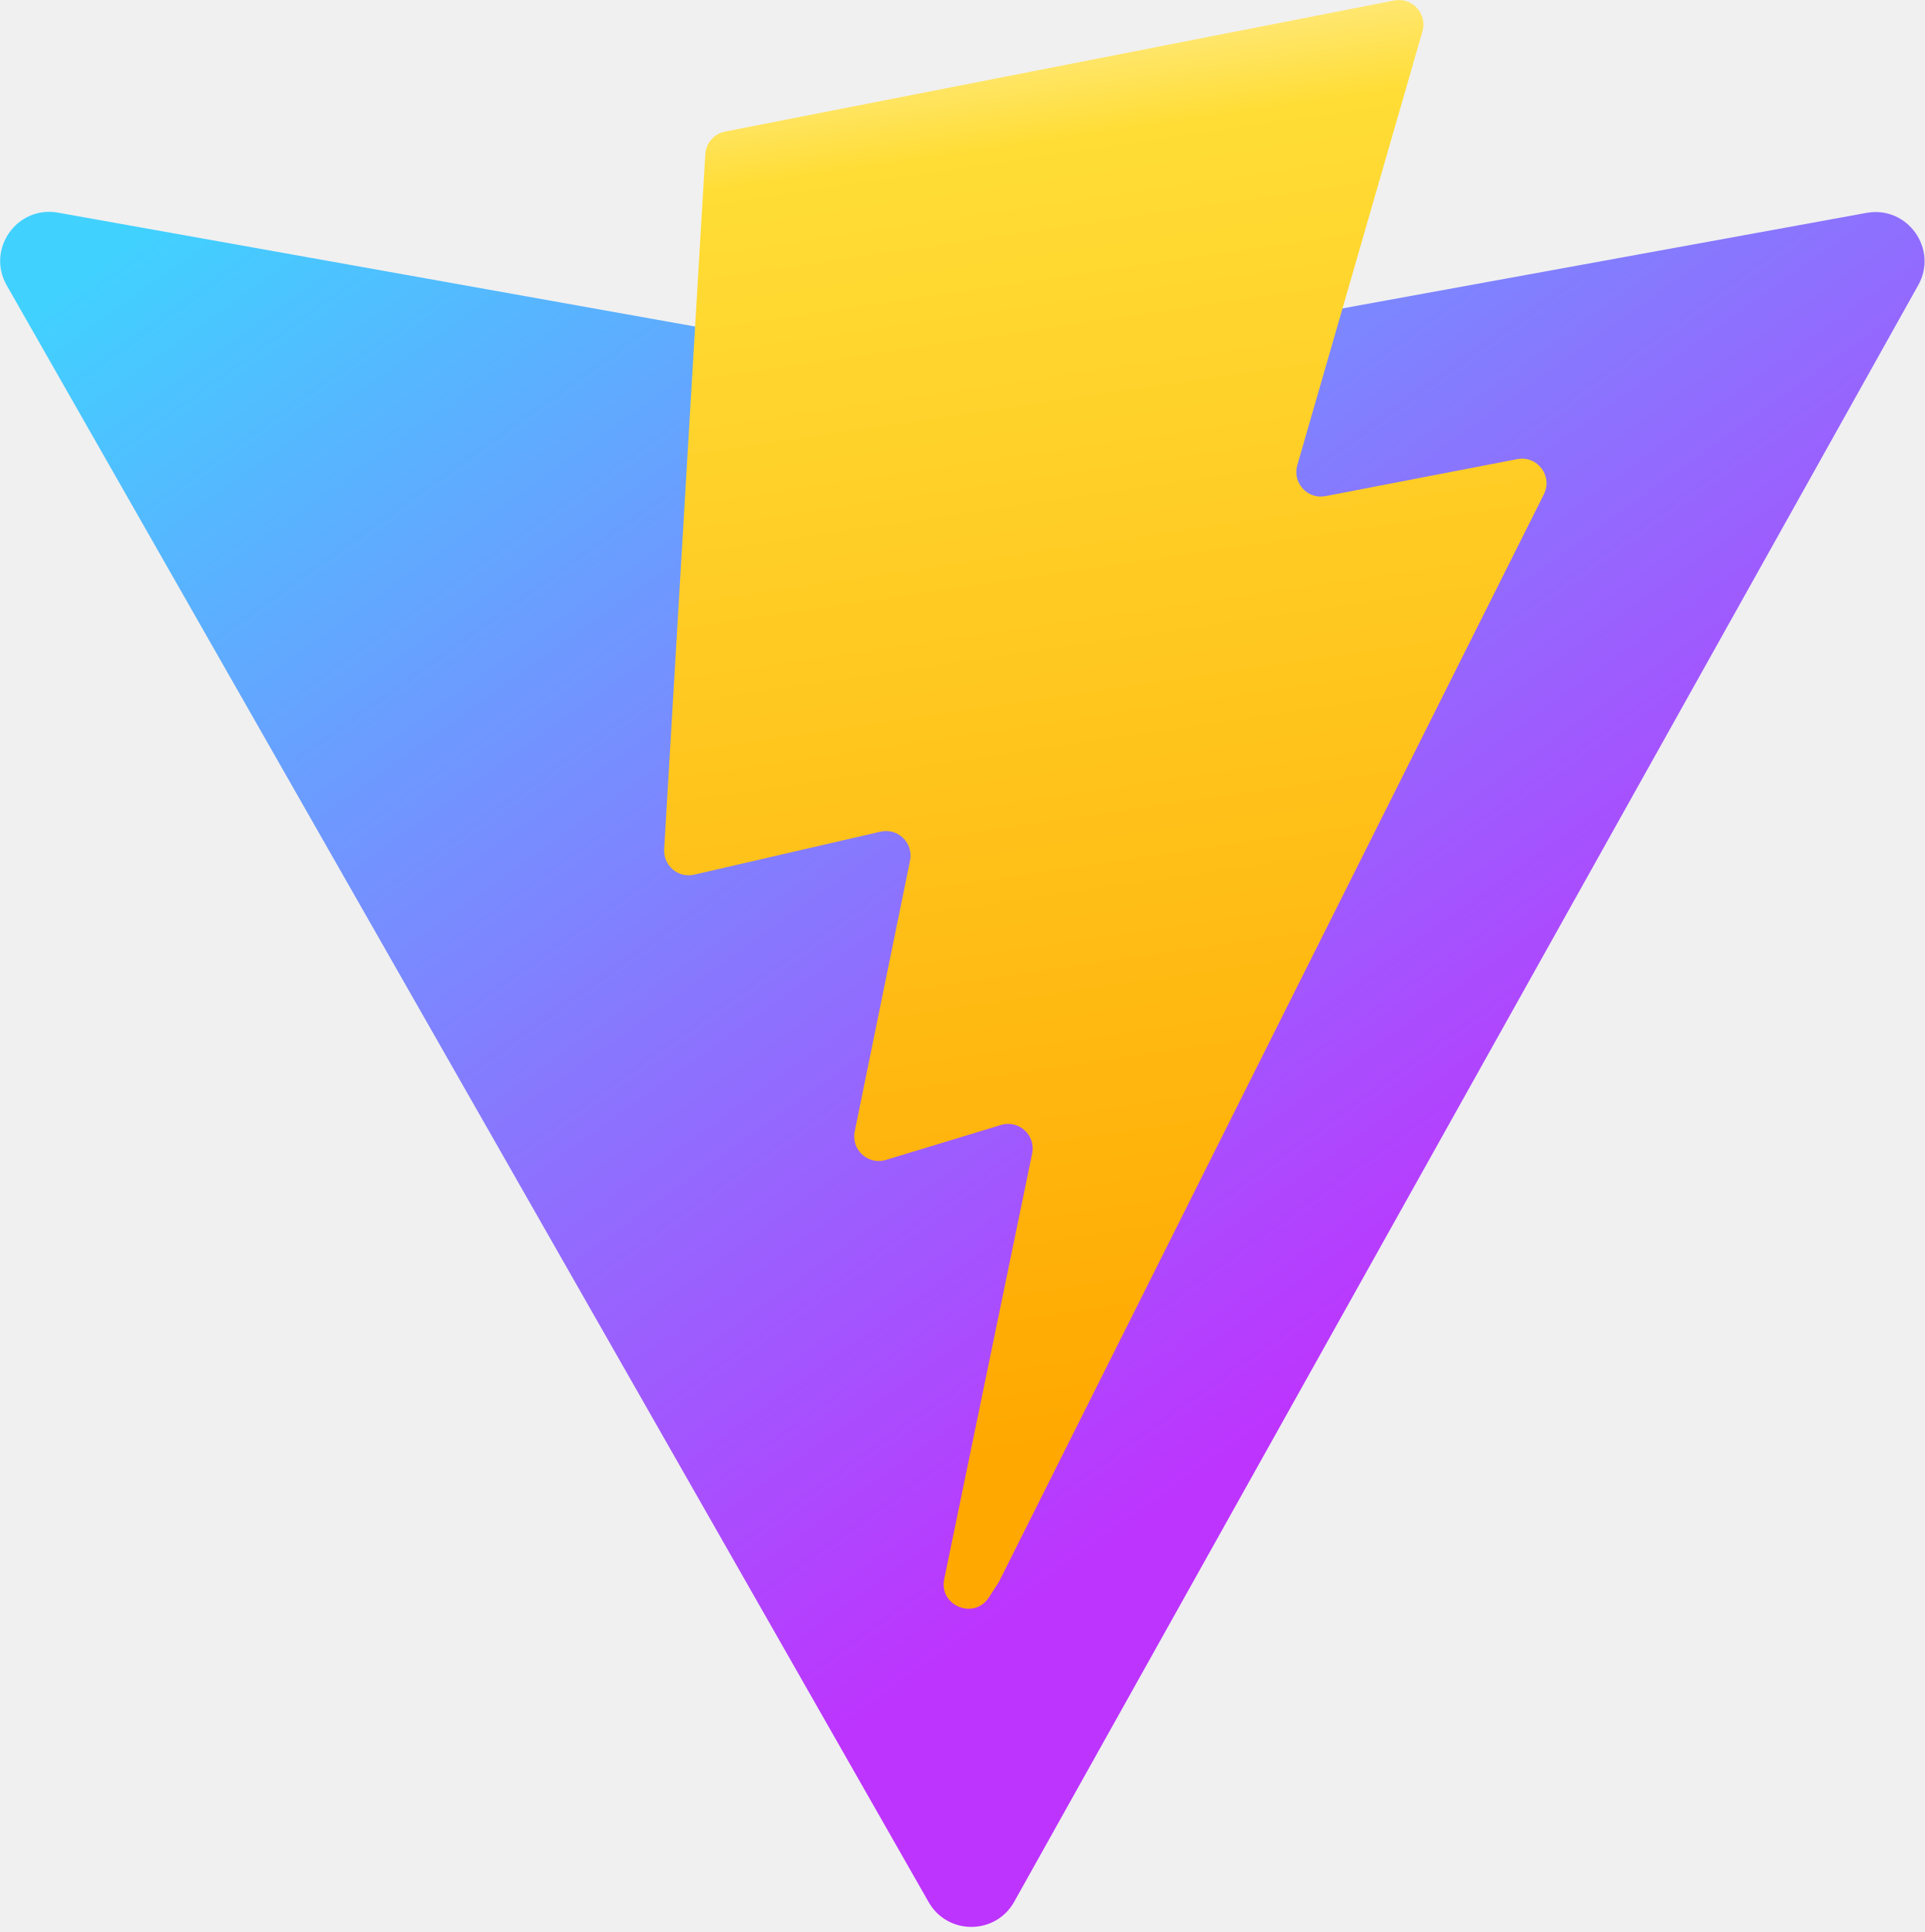
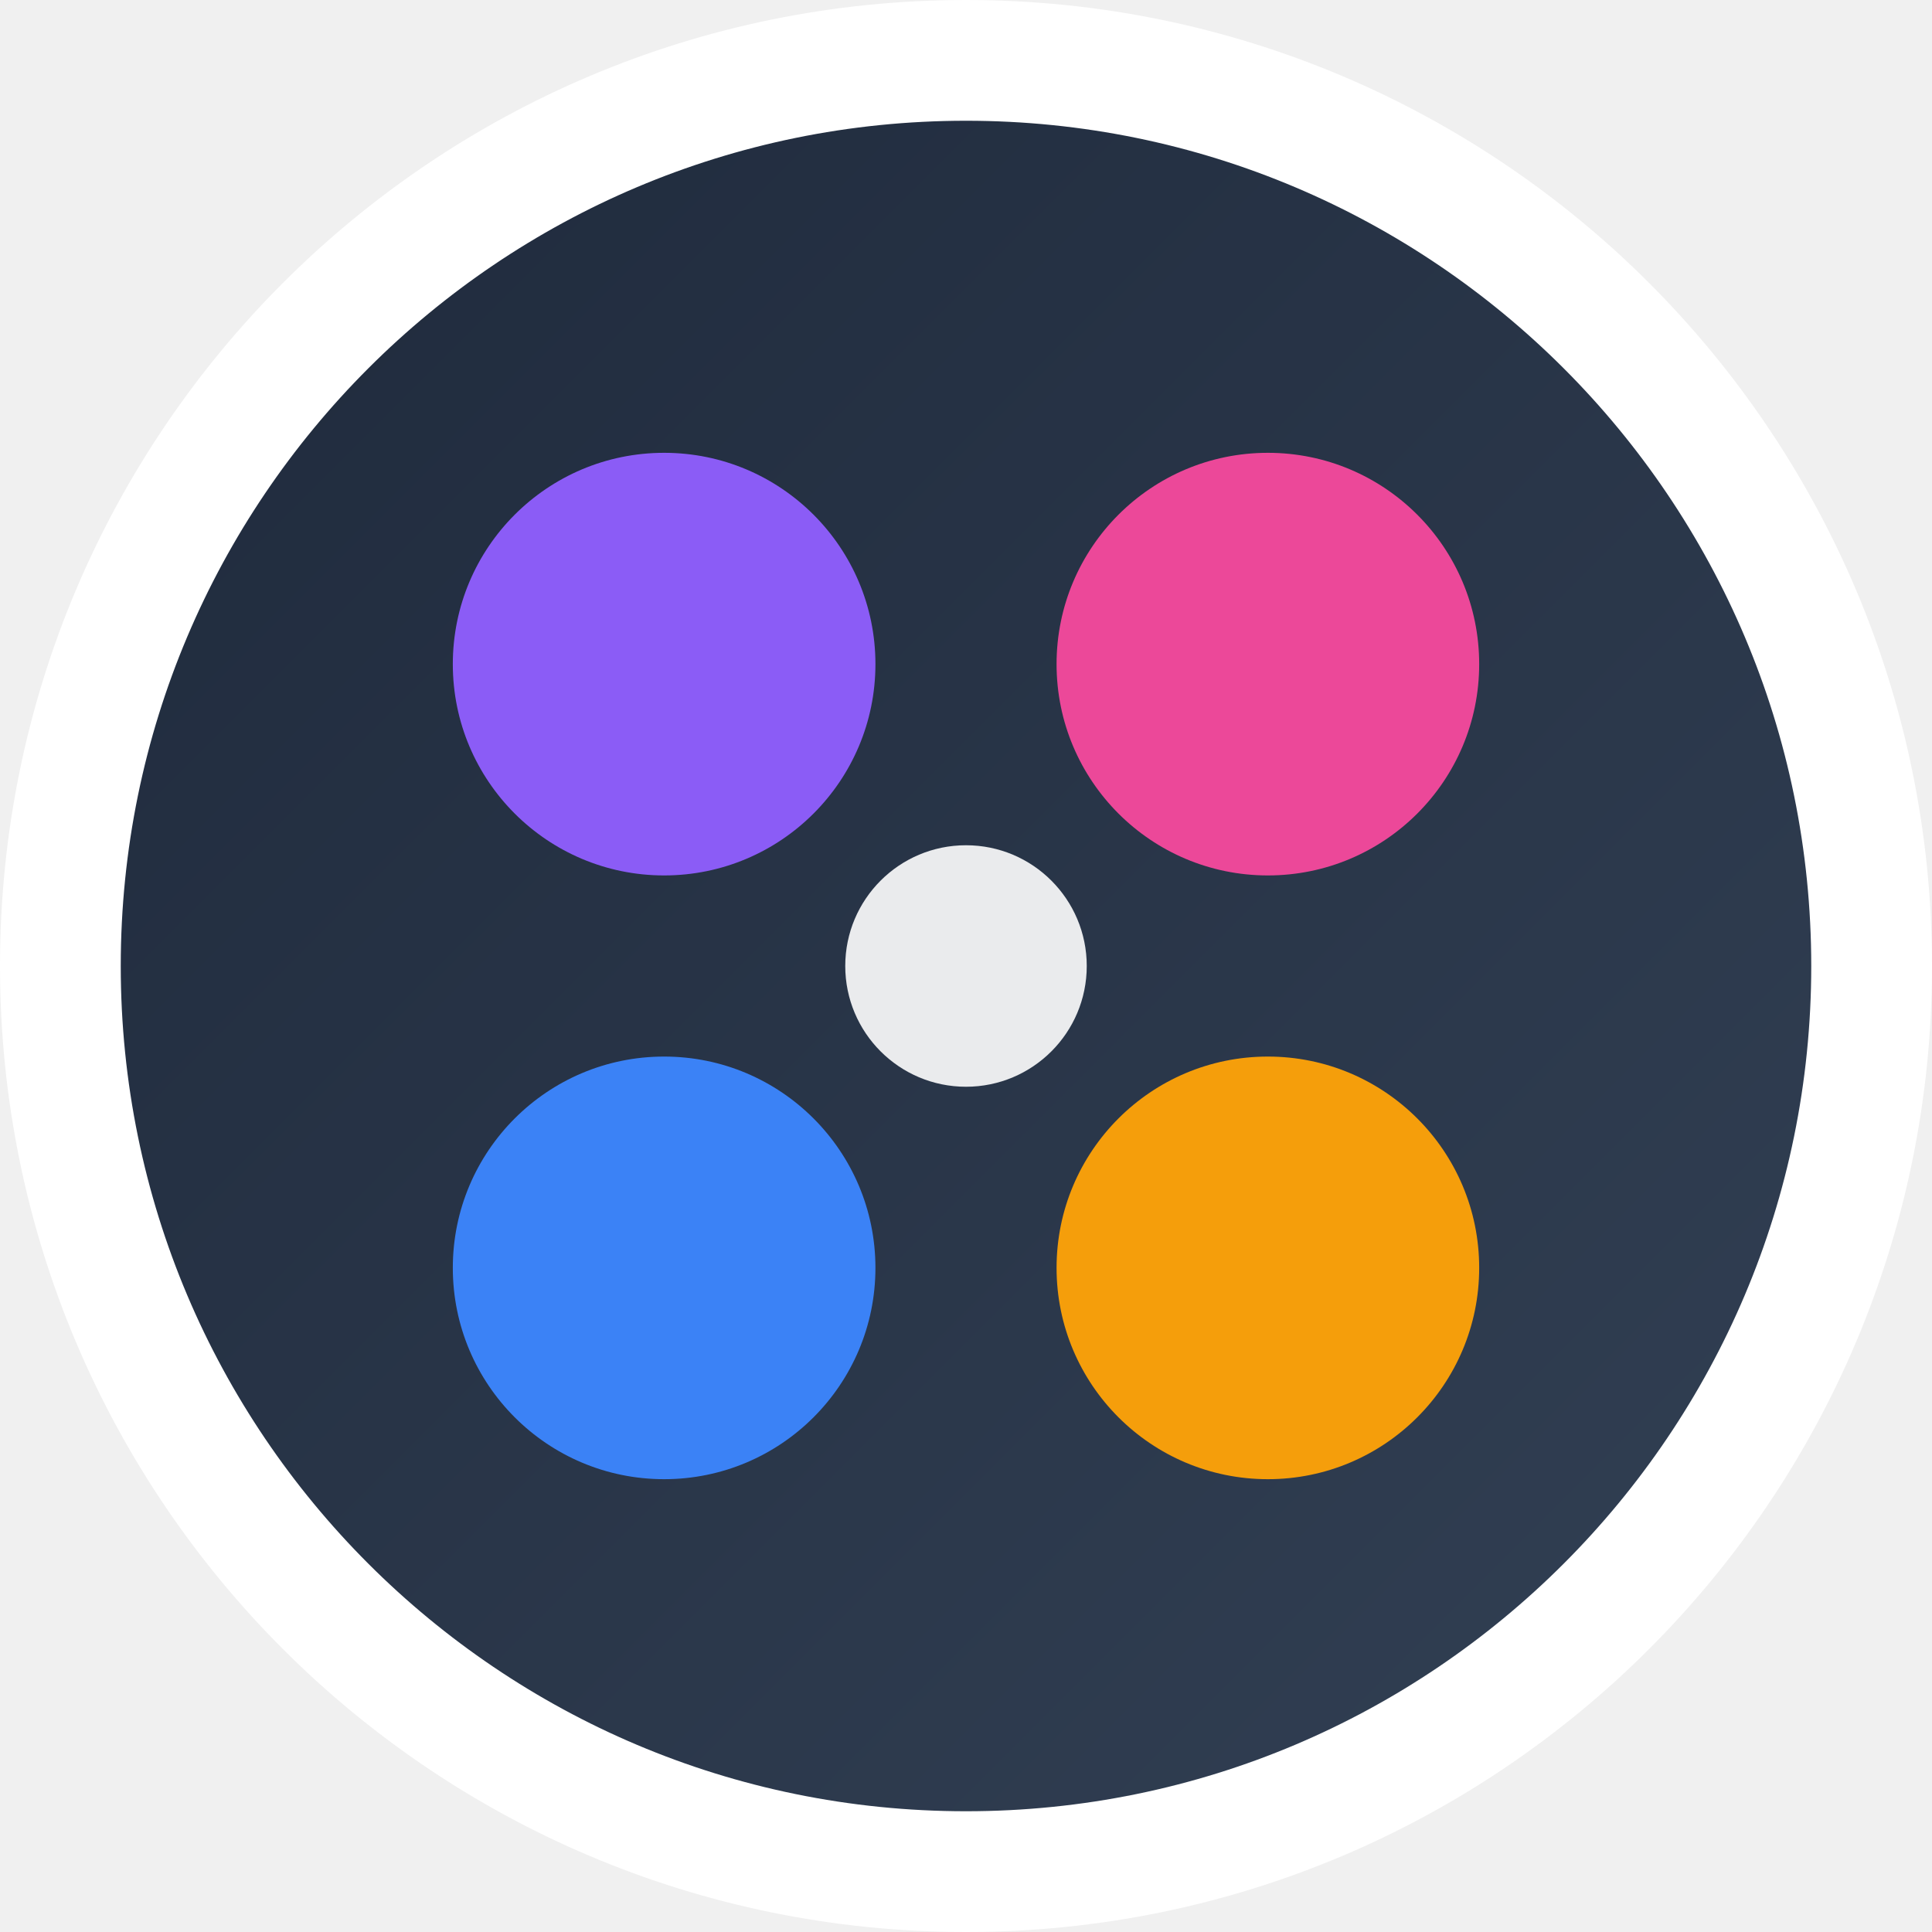
- <svg xmlns="http://www.w3.org/2000/svg" aria-hidden="true" role="img" class="iconify iconify--logos" width="31.88" height="32" preserveAspectRatio="xMidYMid meet" viewBox="0 0 256 257">
+ <svg xmlns="http://www.w3.org/2000/svg" width="32" height="32" viewBox="0 0 32 32" fill="none">
+   <circle cx="16" cy="16" r="15" fill="url(#gradient)" stroke="white" stroke-width="2" />
+   <circle cx="11" cy="11" r="3.5" fill="#8B5CF6" />
+   <circle cx="21" cy="11" r="3.5" fill="#EC4899" />
+   <circle cx="11" cy="21" r="3.5" fill="#3B82F6" />
+   <circle cx="21" cy="21" r="3.5" fill="#F59E0B" />
+   <circle cx="16" cy="16" r="2" fill="white" opacity="0.9" />
  <defs>
-     <linearGradient id="IconifyId1813088fe1fbc01fb466" x1="-.828%" x2="57.636%" y1="7.652%" y2="78.411%">
-       <stop offset="0%" stop-color="#41D1FF" />
-       <stop offset="100%" stop-color="#BD34FE" />
-     </linearGradient>
-     <linearGradient id="IconifyId1813088fe1fbc01fb467" x1="43.376%" x2="50.316%" y1="2.242%" y2="89.03%">
-       <stop offset="0%" stop-color="#FFEA83" />
-       <stop offset="8.333%" stop-color="#FFDD35" />
-       <stop offset="100%" stop-color="#FFA800" />
+     <linearGradient id="gradient" x1="0%" y1="0%" x2="100%" y2="100%">
+       <stop offset="0%" style="stop-color:#1e293b;stop-opacity:1" />
+       <stop offset="100%" style="stop-color:#334155;stop-opacity:1" />
    </linearGradient>
  </defs>
-   <path fill="url(#IconifyId1813088fe1fbc01fb466)" d="M255.153 37.938L134.897 252.976c-2.483 4.44-8.862 4.466-11.382.048L.875 37.958c-2.746-4.814 1.371-10.646 6.827-9.67l120.385 21.517a6.537 6.537 0 0 0 2.322-.004l117.867-21.483c5.438-.991 9.574 4.796 6.877 9.62Z" />
-   <path fill="url(#IconifyId1813088fe1fbc01fb467)" d="M185.432.063L96.44 17.501a3.268 3.268 0 0 0-2.634 3.014l-5.474 92.456a3.268 3.268 0 0 0 3.997 3.378l24.777-5.718c2.318-.535 4.413 1.507 3.936 3.838l-7.361 36.047c-.495 2.426 1.782 4.5 4.151 3.78l15.304-4.649c2.372-.72 4.652 1.36 4.15 3.788l-11.698 56.621c-.732 3.542 3.979 5.473 5.943 2.437l1.313-2.028l72.516-144.72c1.215-2.423-.88-5.186-3.54-4.672l-25.505 4.922c-2.396.462-4.435-1.77-3.759-4.114l16.646-57.705c.677-2.35-1.37-4.583-3.769-4.113Z" />
</svg>
